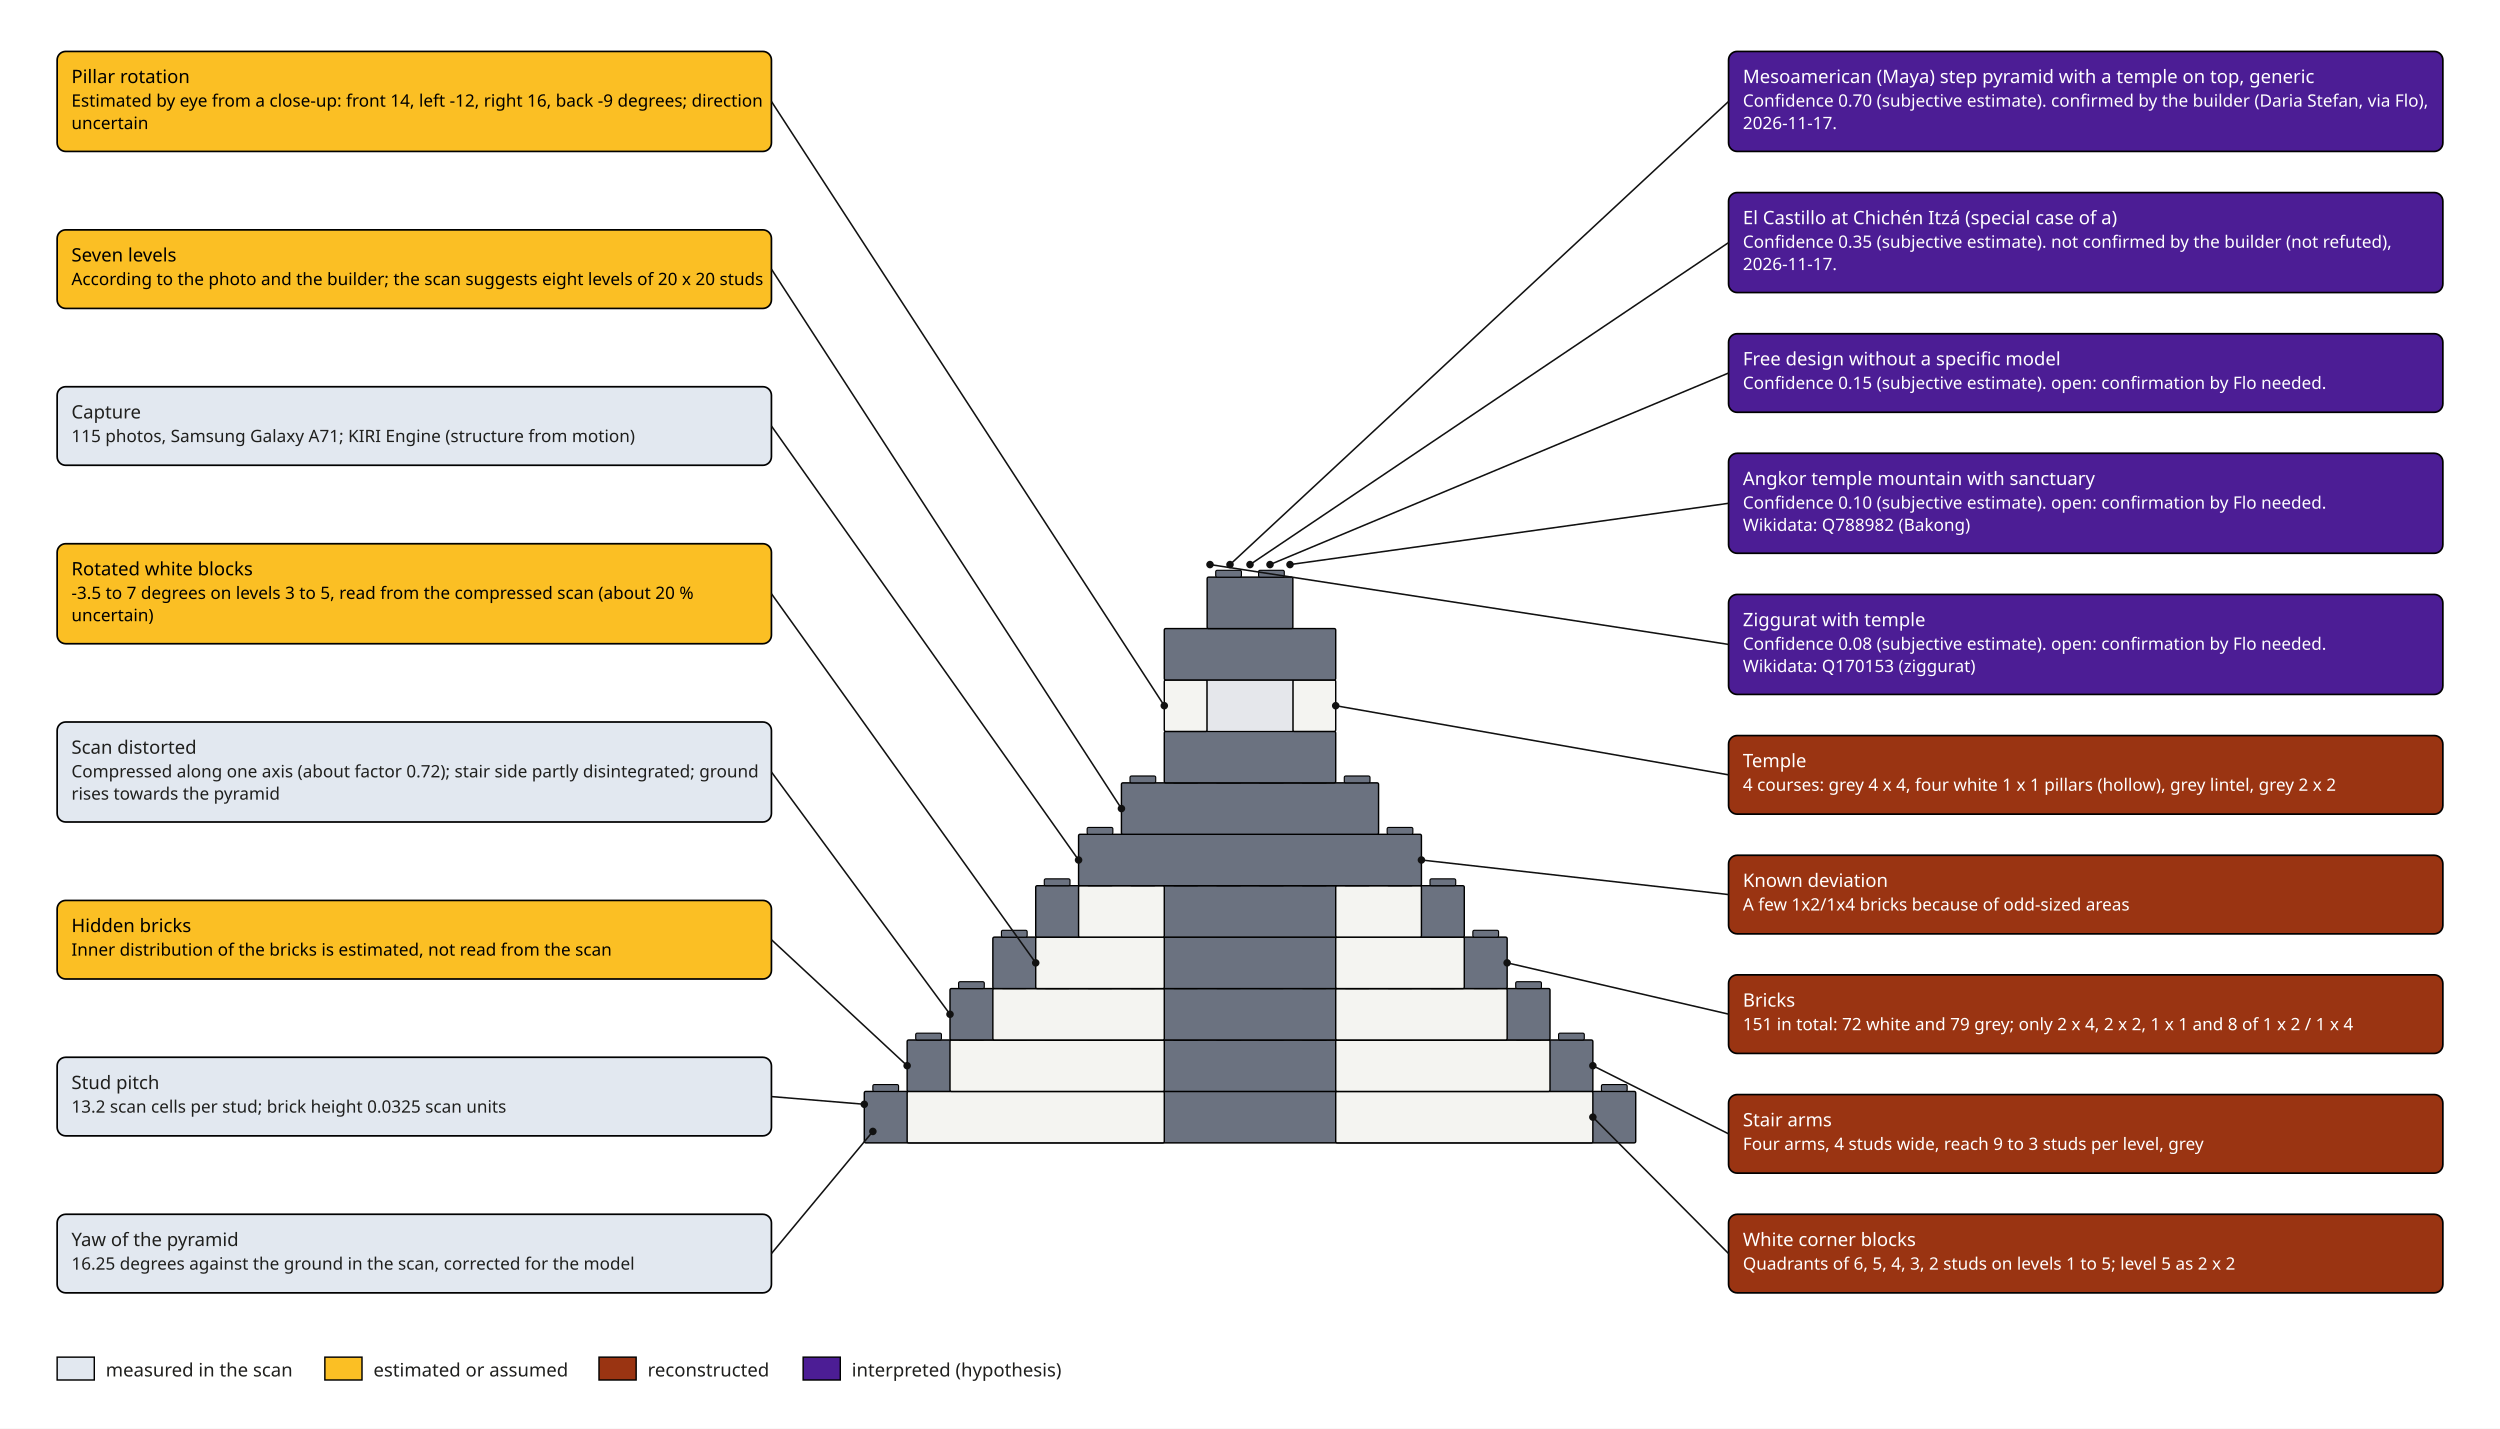
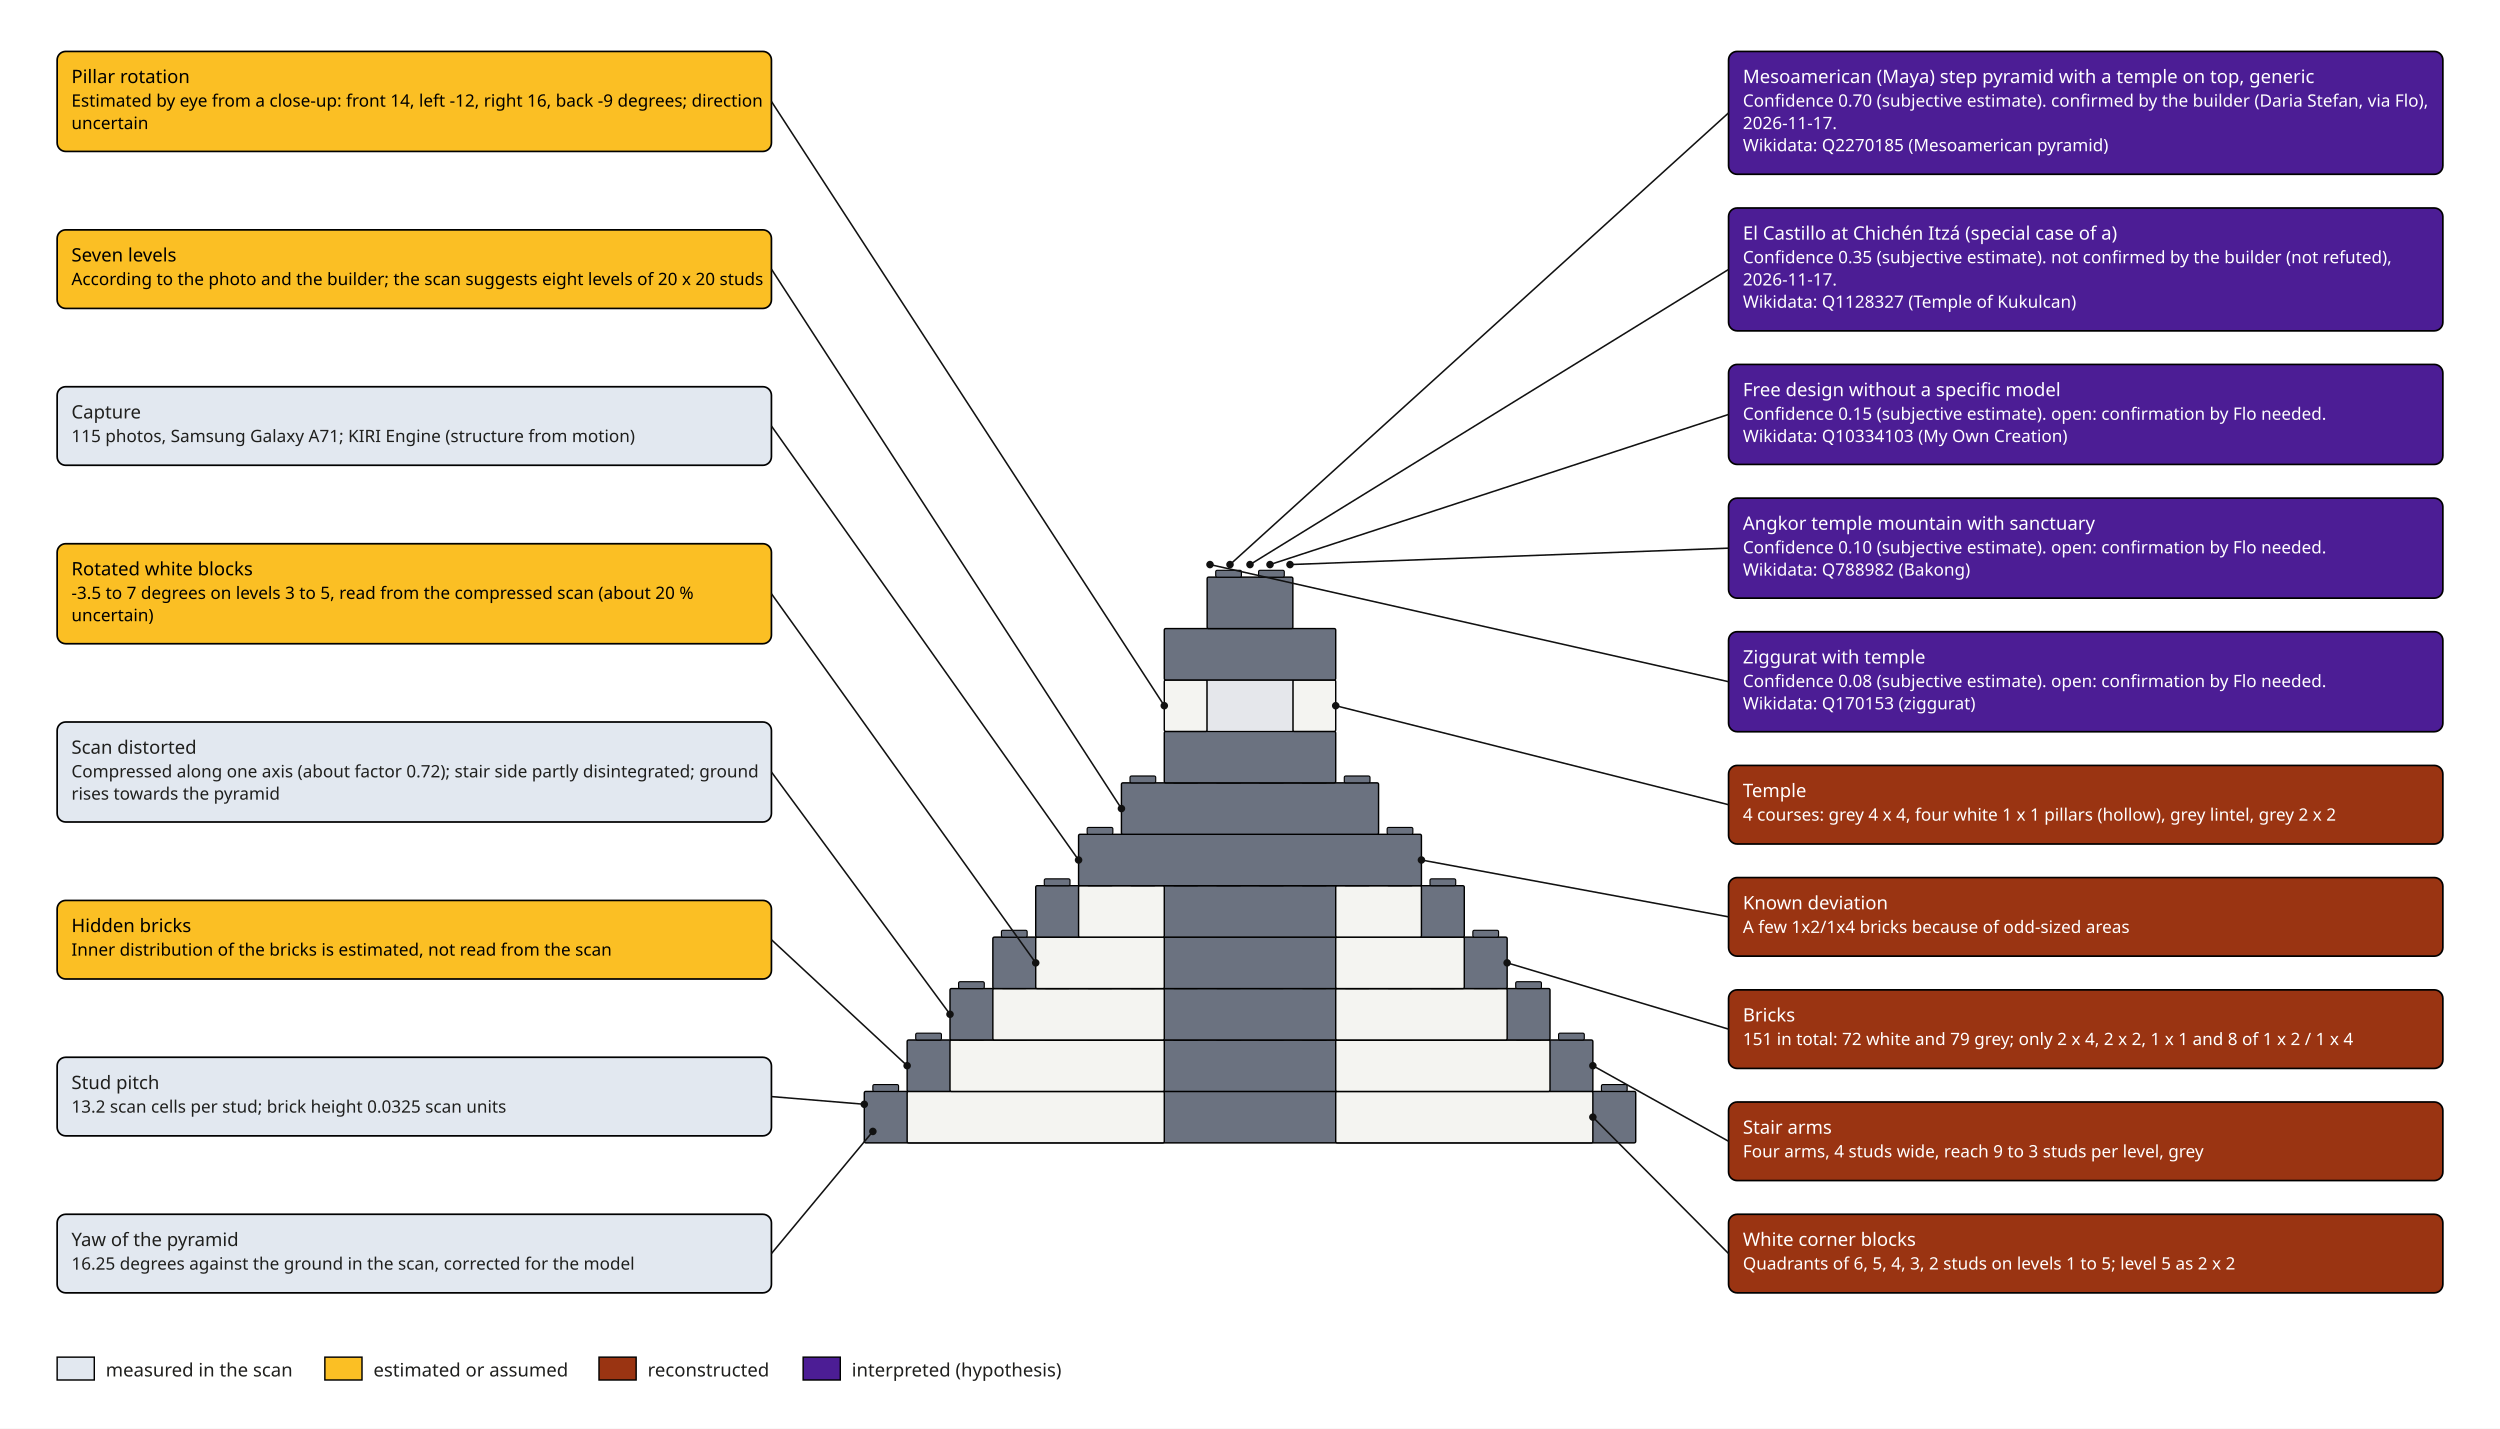
<svg xmlns="http://www.w3.org/2000/svg" width="1750" height="1000" viewBox="0 0 1750 1000" font-family="Fira Sans">
  <rect width="1750" height="1000" fill="#ffffff" />
  <defs>
    <marker id="a" viewBox="0 0 10 10" refX="9" refY="5" markerWidth="8" markerHeight="8" orient="auto">
      <path d="M0 0L10 5L0 10Z" fill="#111" />
    </marker>
    <marker id="d" viewBox="0 0 10 10" refX="5" refY="5" markerWidth="6" markerHeight="6">
      <circle cx="5" cy="5" r="4" fill="#111" />
    </marker>
  </defs>
  <rect x="605.0" y="764.0" width="540.0" height="36.0" rx="1" fill="#6b7280" stroke="#000" stroke-width="1" />
  <rect x="635.0" y="764.0" width="180.0" height="36.0" rx="1" fill="#f4f4f1" stroke="#000" stroke-width="1" />
  <rect x="935.0" y="764.0" width="180.0" height="36.0" rx="1" fill="#f4f4f1" stroke="#000" stroke-width="1" />
  <rect x="611.0" y="759.2" width="18.0" height="4.8" rx="1" fill="#6b7280" stroke="#000" stroke-width="0.8" />
  <rect x="641.0" y="759.2" width="18.0" height="4.8" rx="1" fill="#6b7280" stroke="#000" stroke-width="0.8" />
  <rect x="671.0" y="759.2" width="18.0" height="4.8" rx="1" fill="#6b7280" stroke="#000" stroke-width="0.8" />
  <rect x="701.0" y="759.2" width="18.0" height="4.8" rx="1" fill="#6b7280" stroke="#000" stroke-width="0.8" />
  <rect x="731.0" y="759.2" width="18.0" height="4.8" rx="1" fill="#6b7280" stroke="#000" stroke-width="0.8" />
  <rect x="761.0" y="759.2" width="18.0" height="4.8" rx="1" fill="#6b7280" stroke="#000" stroke-width="0.8" />
  <rect x="791.0" y="759.2" width="18.0" height="4.8" rx="1" fill="#6b7280" stroke="#000" stroke-width="0.8" />
  <rect x="821.0" y="759.2" width="18.0" height="4.8" rx="1" fill="#6b7280" stroke="#000" stroke-width="0.8" />
  <rect x="851.0" y="759.2" width="18.0" height="4.8" rx="1" fill="#6b7280" stroke="#000" stroke-width="0.8" />
  <rect x="881.0" y="759.2" width="18.0" height="4.8" rx="1" fill="#6b7280" stroke="#000" stroke-width="0.8" />
  <rect x="911.0" y="759.2" width="18.0" height="4.8" rx="1" fill="#6b7280" stroke="#000" stroke-width="0.8" />
  <rect x="941.0" y="759.2" width="18.0" height="4.8" rx="1" fill="#6b7280" stroke="#000" stroke-width="0.8" />
  <rect x="971.0" y="759.2" width="18.0" height="4.8" rx="1" fill="#6b7280" stroke="#000" stroke-width="0.8" />
  <rect x="1001.0" y="759.2" width="18.0" height="4.8" rx="1" fill="#6b7280" stroke="#000" stroke-width="0.8" />
  <rect x="1031.0" y="759.2" width="18.0" height="4.8" rx="1" fill="#6b7280" stroke="#000" stroke-width="0.8" />
  <rect x="1061.0" y="759.2" width="18.0" height="4.8" rx="1" fill="#6b7280" stroke="#000" stroke-width="0.8" />
  <rect x="1091.0" y="759.2" width="18.0" height="4.8" rx="1" fill="#6b7280" stroke="#000" stroke-width="0.8" />
  <rect x="1121.0" y="759.2" width="18.0" height="4.8" rx="1" fill="#6b7280" stroke="#000" stroke-width="0.8" />
  <rect x="635.0" y="728.0" width="480.0" height="36.0" rx="1" fill="#6b7280" stroke="#000" stroke-width="1" />
  <rect x="665.0" y="728.0" width="150.0" height="36.0" rx="1" fill="#f4f4f1" stroke="#000" stroke-width="1" />
  <rect x="935.0" y="728.0" width="150.0" height="36.0" rx="1" fill="#f4f4f1" stroke="#000" stroke-width="1" />
  <rect x="641.0" y="723.2" width="18.0" height="4.8" rx="1" fill="#6b7280" stroke="#000" stroke-width="0.8" />
  <rect x="671.0" y="723.2" width="18.0" height="4.8" rx="1" fill="#6b7280" stroke="#000" stroke-width="0.8" />
  <rect x="701.0" y="723.2" width="18.0" height="4.8" rx="1" fill="#6b7280" stroke="#000" stroke-width="0.8" />
  <rect x="731.0" y="723.2" width="18.0" height="4.8" rx="1" fill="#6b7280" stroke="#000" stroke-width="0.8" />
  <rect x="761.0" y="723.2" width="18.0" height="4.8" rx="1" fill="#6b7280" stroke="#000" stroke-width="0.8" />
  <rect x="791.0" y="723.2" width="18.0" height="4.8" rx="1" fill="#6b7280" stroke="#000" stroke-width="0.8" />
  <rect x="821.0" y="723.2" width="18.0" height="4.8" rx="1" fill="#6b7280" stroke="#000" stroke-width="0.8" />
  <rect x="851.0" y="723.2" width="18.0" height="4.8" rx="1" fill="#6b7280" stroke="#000" stroke-width="0.8" />
  <rect x="881.0" y="723.2" width="18.0" height="4.8" rx="1" fill="#6b7280" stroke="#000" stroke-width="0.8" />
  <rect x="911.0" y="723.2" width="18.0" height="4.8" rx="1" fill="#6b7280" stroke="#000" stroke-width="0.8" />
  <rect x="941.0" y="723.2" width="18.0" height="4.8" rx="1" fill="#6b7280" stroke="#000" stroke-width="0.8" />
  <rect x="971.0" y="723.2" width="18.0" height="4.8" rx="1" fill="#6b7280" stroke="#000" stroke-width="0.8" />
  <rect x="1001.0" y="723.2" width="18.0" height="4.8" rx="1" fill="#6b7280" stroke="#000" stroke-width="0.8" />
  <rect x="1031.0" y="723.2" width="18.0" height="4.8" rx="1" fill="#6b7280" stroke="#000" stroke-width="0.8" />
  <rect x="1061.0" y="723.2" width="18.0" height="4.8" rx="1" fill="#6b7280" stroke="#000" stroke-width="0.8" />
  <rect x="1091.0" y="723.2" width="18.0" height="4.8" rx="1" fill="#6b7280" stroke="#000" stroke-width="0.8" />
  <rect x="665.0" y="692.0" width="420.0" height="36.0" rx="1" fill="#6b7280" stroke="#000" stroke-width="1" />
  <rect x="695.0" y="692.0" width="120.0" height="36.0" rx="1" fill="#f4f4f1" stroke="#000" stroke-width="1" />
  <rect x="935.0" y="692.0" width="120.0" height="36.0" rx="1" fill="#f4f4f1" stroke="#000" stroke-width="1" />
  <rect x="671.0" y="687.2" width="18.0" height="4.8" rx="1" fill="#6b7280" stroke="#000" stroke-width="0.8" />
  <rect x="701.0" y="687.2" width="18.0" height="4.8" rx="1" fill="#6b7280" stroke="#000" stroke-width="0.8" />
  <rect x="731.0" y="687.2" width="18.0" height="4.8" rx="1" fill="#6b7280" stroke="#000" stroke-width="0.8" />
  <rect x="761.0" y="687.2" width="18.0" height="4.8" rx="1" fill="#6b7280" stroke="#000" stroke-width="0.8" />
  <rect x="791.0" y="687.2" width="18.0" height="4.8" rx="1" fill="#6b7280" stroke="#000" stroke-width="0.8" />
  <rect x="821.0" y="687.2" width="18.0" height="4.8" rx="1" fill="#6b7280" stroke="#000" stroke-width="0.8" />
  <rect x="851.0" y="687.2" width="18.0" height="4.8" rx="1" fill="#6b7280" stroke="#000" stroke-width="0.8" />
  <rect x="881.0" y="687.2" width="18.0" height="4.8" rx="1" fill="#6b7280" stroke="#000" stroke-width="0.8" />
  <rect x="911.0" y="687.2" width="18.0" height="4.8" rx="1" fill="#6b7280" stroke="#000" stroke-width="0.8" />
  <rect x="941.0" y="687.2" width="18.0" height="4.8" rx="1" fill="#6b7280" stroke="#000" stroke-width="0.8" />
  <rect x="971.0" y="687.2" width="18.0" height="4.8" rx="1" fill="#6b7280" stroke="#000" stroke-width="0.8" />
  <rect x="1001.0" y="687.2" width="18.0" height="4.8" rx="1" fill="#6b7280" stroke="#000" stroke-width="0.8" />
  <rect x="1031.0" y="687.2" width="18.0" height="4.8" rx="1" fill="#6b7280" stroke="#000" stroke-width="0.8" />
  <rect x="1061.0" y="687.2" width="18.0" height="4.8" rx="1" fill="#6b7280" stroke="#000" stroke-width="0.8" />
  <rect x="695.0" y="656.0" width="360.0" height="36.0" rx="1" fill="#6b7280" stroke="#000" stroke-width="1" />
  <rect x="725.0" y="656.0" width="90.0" height="36.0" rx="1" fill="#f4f4f1" stroke="#000" stroke-width="1" />
  <rect x="935.0" y="656.0" width="90.0" height="36.0" rx="1" fill="#f4f4f1" stroke="#000" stroke-width="1" />
  <rect x="701.0" y="651.2" width="18.0" height="4.8" rx="1" fill="#6b7280" stroke="#000" stroke-width="0.8" />
  <rect x="731.0" y="651.2" width="18.0" height="4.8" rx="1" fill="#6b7280" stroke="#000" stroke-width="0.8" />
  <rect x="761.0" y="651.2" width="18.0" height="4.8" rx="1" fill="#6b7280" stroke="#000" stroke-width="0.8" />
  <rect x="791.0" y="651.2" width="18.0" height="4.8" rx="1" fill="#6b7280" stroke="#000" stroke-width="0.8" />
  <rect x="821.0" y="651.2" width="18.0" height="4.8" rx="1" fill="#6b7280" stroke="#000" stroke-width="0.8" />
  <rect x="851.0" y="651.2" width="18.0" height="4.8" rx="1" fill="#6b7280" stroke="#000" stroke-width="0.8" />
  <rect x="881.0" y="651.2" width="18.0" height="4.8" rx="1" fill="#6b7280" stroke="#000" stroke-width="0.8" />
  <rect x="911.0" y="651.2" width="18.0" height="4.8" rx="1" fill="#6b7280" stroke="#000" stroke-width="0.8" />
  <rect x="941.0" y="651.2" width="18.0" height="4.8" rx="1" fill="#6b7280" stroke="#000" stroke-width="0.8" />
  <rect x="971.0" y="651.2" width="18.0" height="4.8" rx="1" fill="#6b7280" stroke="#000" stroke-width="0.8" />
  <rect x="1001.0" y="651.2" width="18.0" height="4.8" rx="1" fill="#6b7280" stroke="#000" stroke-width="0.8" />
  <rect x="1031.0" y="651.2" width="18.0" height="4.8" rx="1" fill="#6b7280" stroke="#000" stroke-width="0.8" />
  <rect x="725.0" y="620.0" width="300.0" height="36.0" rx="1" fill="#6b7280" stroke="#000" stroke-width="1" />
  <rect x="755.0" y="620.0" width="60.0" height="36.0" rx="1" fill="#f4f4f1" stroke="#000" stroke-width="1" />
  <rect x="935.0" y="620.0" width="60.0" height="36.0" rx="1" fill="#f4f4f1" stroke="#000" stroke-width="1" />
  <rect x="731.0" y="615.2" width="18.0" height="4.8" rx="1" fill="#6b7280" stroke="#000" stroke-width="0.8" />
  <rect x="761.0" y="615.2" width="18.0" height="4.8" rx="1" fill="#6b7280" stroke="#000" stroke-width="0.8" />
  <rect x="791.0" y="615.2" width="18.0" height="4.8" rx="1" fill="#6b7280" stroke="#000" stroke-width="0.8" />
  <rect x="821.0" y="615.2" width="18.0" height="4.8" rx="1" fill="#6b7280" stroke="#000" stroke-width="0.8" />
  <rect x="851.0" y="615.2" width="18.0" height="4.8" rx="1" fill="#6b7280" stroke="#000" stroke-width="0.8" />
  <rect x="881.0" y="615.2" width="18.0" height="4.8" rx="1" fill="#6b7280" stroke="#000" stroke-width="0.8" />
  <rect x="911.0" y="615.2" width="18.0" height="4.8" rx="1" fill="#6b7280" stroke="#000" stroke-width="0.8" />
  <rect x="941.0" y="615.2" width="18.0" height="4.8" rx="1" fill="#6b7280" stroke="#000" stroke-width="0.8" />
  <rect x="971.0" y="615.2" width="18.0" height="4.8" rx="1" fill="#6b7280" stroke="#000" stroke-width="0.8" />
  <rect x="1001.0" y="615.2" width="18.0" height="4.8" rx="1" fill="#6b7280" stroke="#000" stroke-width="0.8" />
  <rect x="755.0" y="584.0" width="240.0" height="36.0" rx="1" fill="#6b7280" stroke="#000" stroke-width="1" />
  <rect x="761.0" y="579.2" width="18.0" height="4.8" rx="1" fill="#6b7280" stroke="#000" stroke-width="0.8" />
  <rect x="791.0" y="579.2" width="18.0" height="4.8" rx="1" fill="#6b7280" stroke="#000" stroke-width="0.8" />
  <rect x="821.0" y="579.2" width="18.0" height="4.8" rx="1" fill="#6b7280" stroke="#000" stroke-width="0.8" />
  <rect x="851.0" y="579.2" width="18.0" height="4.8" rx="1" fill="#6b7280" stroke="#000" stroke-width="0.8" />
  <rect x="881.0" y="579.2" width="18.0" height="4.8" rx="1" fill="#6b7280" stroke="#000" stroke-width="0.8" />
  <rect x="911.0" y="579.2" width="18.0" height="4.8" rx="1" fill="#6b7280" stroke="#000" stroke-width="0.8" />
  <rect x="941.0" y="579.2" width="18.0" height="4.8" rx="1" fill="#6b7280" stroke="#000" stroke-width="0.8" />
  <rect x="971.0" y="579.2" width="18.0" height="4.8" rx="1" fill="#6b7280" stroke="#000" stroke-width="0.8" />
  <rect x="785.0" y="548.0" width="180.0" height="36.0" rx="1" fill="#6b7280" stroke="#000" stroke-width="1" />
  <rect x="791.0" y="543.2" width="18.0" height="4.8" rx="1" fill="#6b7280" stroke="#000" stroke-width="0.8" />
  <rect x="821.0" y="543.2" width="18.0" height="4.8" rx="1" fill="#6b7280" stroke="#000" stroke-width="0.8" />
  <rect x="851.0" y="543.2" width="18.0" height="4.8" rx="1" fill="#6b7280" stroke="#000" stroke-width="0.8" />
  <rect x="881.0" y="543.2" width="18.0" height="4.8" rx="1" fill="#6b7280" stroke="#000" stroke-width="0.8" />
  <rect x="911.0" y="543.2" width="18.0" height="4.8" rx="1" fill="#6b7280" stroke="#000" stroke-width="0.8" />
  <rect x="941.0" y="543.2" width="18.0" height="4.8" rx="1" fill="#6b7280" stroke="#000" stroke-width="0.8" />
  <rect x="815.0" y="512.0" width="120.0" height="36.0" rx="1" fill="#6b7280" stroke="#000" stroke-width="1" />
  <rect x="815.0" y="476.0" width="30.0" height="36.0" rx="1" fill="#f4f4f1" stroke="#000" stroke-width="1" />
  <rect x="905.0" y="476.0" width="30.0" height="36.0" rx="1" fill="#f4f4f1" stroke="#000" stroke-width="1" />
  <rect x="845.0" y="476.0" width="60.0" height="36.0" rx="0" fill="#e5e7eb" stroke="#000" stroke-width="0.8" />
  <rect x="815.0" y="440.0" width="120.0" height="36.0" rx="1" fill="#6b7280" stroke="#000" stroke-width="1" />
  <rect x="845.0" y="404.0" width="60.0" height="36.0" rx="1" fill="#6b7280" stroke="#000" stroke-width="1" />
  <rect x="851.0" y="399.2" width="18.0" height="4.8" rx="1" fill="#6b7280" stroke="#000" stroke-width="0.8" />
  <rect x="881.0" y="399.2" width="18.0" height="4.8" rx="1" fill="#6b7280" stroke="#000" stroke-width="0.8" />
  <rect x="40.0" y="36.0" width="500.0" height="70.0" rx="6" fill="#fbbf24" stroke="#000" stroke-width="1.2" />
  <text x="50.0" y="53.1" text-anchor="start" dominant-baseline="central" font-size="13" font-weight="500" fill="#000000">Pillar rotation</text>
  <text x="50.0" y="70.0" text-anchor="start" dominant-baseline="central" font-size="12" fill="#000000">Estimated by eye from a close-up: front 14, left -12, right 16, back -9 degrees; direction</text>
  <text x="50.0" y="85.7" text-anchor="start" dominant-baseline="central" font-size="12" fill="#000000">uncertain</text>
  <path d="M540.0 71.0 L815.0 494.0" fill="none" stroke="#111" stroke-width="1.1" marker-end="url(#d)" />
  <rect x="40.0" y="160.9" width="500.0" height="55.0" rx="6" fill="#fbbf24" stroke="#000" stroke-width="1.2" />
  <text x="50.0" y="178.0" text-anchor="start" dominant-baseline="central" font-size="13" font-weight="500" fill="#000000">Seven levels</text>
  <text x="50.0" y="194.9" text-anchor="start" dominant-baseline="central" font-size="12" fill="#000000">According to the photo and the builder; the scan suggests eight levels of 20 x 20 studs</text>
  <path d="M540.0 188.4 L785.0 566.0" fill="none" stroke="#111" stroke-width="1.1" marker-end="url(#d)" />
  <rect x="40.0" y="270.7" width="500.0" height="55.0" rx="6" fill="#e2e8f0" stroke="#000" stroke-width="1.2" />
  <text x="50.0" y="287.9" text-anchor="start" dominant-baseline="central" font-size="13" font-weight="500" fill="#1f1f1d">Capture</text>
  <text x="50.0" y="304.8" text-anchor="start" dominant-baseline="central" font-size="12" fill="#1f1f1d">115 photos, Samsung Galaxy A71; KIRI Engine (structure from motion)</text>
  <path d="M540.0 298.2 L755.0 602.0" fill="none" stroke="#111" stroke-width="1.1" marker-end="url(#d)" />
  <rect x="40.0" y="380.6" width="500.0" height="70.0" rx="6" fill="#fbbf24" stroke="#000" stroke-width="1.2" />
  <text x="50.0" y="397.7" text-anchor="start" dominant-baseline="central" font-size="13" font-weight="500" fill="#000000">Rotated white blocks</text>
  <text x="50.0" y="414.6" text-anchor="start" dominant-baseline="central" font-size="12" fill="#000000">-3.5 to 7 degrees on levels 3 to 5, read from the compressed scan (about 20 %</text>
  <text x="50.0" y="430.2" text-anchor="start" dominant-baseline="central" font-size="12" fill="#000000">uncertain)</text>
  <path d="M540.0 415.6 L725.0 674.0" fill="none" stroke="#111" stroke-width="1.1" marker-end="url(#d)" />
  <rect x="40.0" y="505.4" width="500.0" height="70.0" rx="6" fill="#e2e8f0" stroke="#000" stroke-width="1.2" />
  <text x="50.0" y="522.6" text-anchor="start" dominant-baseline="central" font-size="13" font-weight="500" fill="#1f1f1d">Scan distorted</text>
  <text x="50.0" y="539.5" text-anchor="start" dominant-baseline="central" font-size="12" fill="#1f1f1d">Compressed along one axis (about factor 0.72); stair side partly disintegrated; ground</text>
  <text x="50.0" y="555.1" text-anchor="start" dominant-baseline="central" font-size="12" fill="#1f1f1d">rises towards the pyramid</text>
  <path d="M540.0 540.4 L665.0 710.0" fill="none" stroke="#111" stroke-width="1.1" marker-end="url(#d)" />
  <rect x="40.0" y="630.3" width="500.0" height="55.0" rx="6" fill="#fbbf24" stroke="#000" stroke-width="1.2" />
  <text x="50.0" y="647.4" text-anchor="start" dominant-baseline="central" font-size="13" font-weight="500" fill="#000000">Hidden bricks</text>
  <text x="50.0" y="664.3" text-anchor="start" dominant-baseline="central" font-size="12" fill="#000000">Inner distribution of the bricks is estimated, not read from the scan</text>
  <path d="M540.0 657.8 L635.0 746.0" fill="none" stroke="#111" stroke-width="1.1" marker-end="url(#d)" />
  <rect x="40.0" y="740.1" width="500.0" height="55.0" rx="6" fill="#e2e8f0" stroke="#000" stroke-width="1.2" />
  <text x="50.0" y="757.3" text-anchor="start" dominant-baseline="central" font-size="13" font-weight="500" fill="#1f1f1d">Stud pitch</text>
  <text x="50.0" y="774.2" text-anchor="start" dominant-baseline="central" font-size="12" fill="#1f1f1d">13.2 scan cells per stud; brick height 0.0325 scan units</text>
  <path d="M540.0 767.6 L605.0 773.0" fill="none" stroke="#111" stroke-width="1.1" marker-end="url(#d)" />
  <rect x="40.0" y="850.0" width="500.0" height="55.0" rx="6" fill="#e2e8f0" stroke="#000" stroke-width="1.2" />
  <text x="50.0" y="867.2" text-anchor="start" dominant-baseline="central" font-size="13" font-weight="500" fill="#1f1f1d">Yaw of the pyramid</text>
  <text x="50.0" y="884.1" text-anchor="start" dominant-baseline="central" font-size="12" fill="#1f1f1d">16.25 degrees against the ground in the scan, corrected for the model</text>
  <path d="M540.0 877.5 L611.0 792.0" fill="none" stroke="#111" stroke-width="1.1" marker-end="url(#d)" />
-   <rect x="1210.0" y="36.0" width="500.0" height="70.0" rx="6" fill="#4c1d95" stroke="#000" stroke-width="1.2" />
+   <rect x="1210.0" y="36.0" width="500.0" height="86.0" rx="6" fill="#4c1d95" stroke="#000" stroke-width="1.2" />
  <text x="1220.0" y="53.1" text-anchor="start" dominant-baseline="central" font-size="13" font-weight="500" fill="#fff">Mesoamerican (Maya) step pyramid with a temple on top, generic</text>
  <text x="1220.0" y="70.0" text-anchor="start" dominant-baseline="central" font-size="12" fill="#fff">Confidence 0.70 (subjective estimate). confirmed by the builder (Daria Stefan, via Flo),</text>
  <text x="1220.0" y="85.7" text-anchor="start" dominant-baseline="central" font-size="12" fill="#fff">2026-11-17.</text>
-   <path d="M1210.0 71.0 L861.0 395.2" fill="none" stroke="#111" stroke-width="1.1" marker-end="url(#d)" />
-   <rect x="1210.0" y="134.8" width="500.0" height="70.0" rx="6" fill="#4c1d95" stroke="#000" stroke-width="1.2" />
-   <text x="1220.0" y="151.9" text-anchor="start" dominant-baseline="central" font-size="13" font-weight="500" fill="#fff">El Castillo at Chichén Itzá (special case of a)</text>
-   <text x="1220.0" y="168.8" text-anchor="start" dominant-baseline="central" font-size="12" fill="#fff">Confidence 0.35 (subjective estimate). not confirmed by the builder (not refuted),</text>
-   <text x="1220.0" y="184.4" text-anchor="start" dominant-baseline="central" font-size="12" fill="#fff">2026-11-17.</text>
-   <path d="M1210.0 169.8 L875.0 395.2" fill="none" stroke="#111" stroke-width="1.1" marker-end="url(#d)" />
-   <rect x="1210.0" y="233.6" width="500.0" height="55.0" rx="6" fill="#4c1d95" stroke="#000" stroke-width="1.2" />
-   <text x="1220.0" y="250.7" text-anchor="start" dominant-baseline="central" font-size="13" font-weight="500" fill="#fff">Free design without a specific model</text>
-   <text x="1220.0" y="267.6" text-anchor="start" dominant-baseline="central" font-size="12" fill="#fff">Confidence 0.15 (subjective estimate). open: confirmation by Flo needed.</text>
-   <path d="M1210.0 261.1 L889.0 395.2" fill="none" stroke="#111" stroke-width="1.1" marker-end="url(#d)" />
-   <rect x="1210.0" y="317.3" width="500.0" height="70.0" rx="6" fill="#4c1d95" stroke="#000" stroke-width="1.2" />
-   <text x="1220.0" y="334.5" text-anchor="start" dominant-baseline="central" font-size="13" font-weight="500" fill="#fff">Angkor temple mountain with sanctuary</text>
-   <text x="1220.0" y="351.4" text-anchor="start" dominant-baseline="central" font-size="12" fill="#fff">Confidence 0.10 (subjective estimate). open: confirmation by Flo needed.</text>
-   <text x="1220.0" y="367.0" text-anchor="start" dominant-baseline="central" font-size="12" fill="#fff">Wikidata: Q788982 (Bakong)</text>
-   <path d="M1210.0 352.3 L903.0 395.2" fill="none" stroke="#111" stroke-width="1.1" marker-end="url(#d)" />
-   <rect x="1210.0" y="416.1" width="500.0" height="70.0" rx="6" fill="#4c1d95" stroke="#000" stroke-width="1.2" />
-   <text x="1220.0" y="433.3" text-anchor="start" dominant-baseline="central" font-size="13" font-weight="500" fill="#fff">Ziggurat with temple</text>
-   <text x="1220.0" y="450.2" text-anchor="start" dominant-baseline="central" font-size="12" fill="#fff">Confidence 0.08 (subjective estimate). open: confirmation by Flo needed.</text>
-   <text x="1220.0" y="465.8" text-anchor="start" dominant-baseline="central" font-size="12" fill="#fff">Wikidata: Q170153 (ziggurat)</text>
-   <path d="M1210.0 451.1 L847.0 395.2" fill="none" stroke="#111" stroke-width="1.1" marker-end="url(#d)" />
-   <rect x="1210.0" y="514.9" width="500.0" height="55.0" rx="6" fill="#9a3412" stroke="#000" stroke-width="1.2" />
-   <text x="1220.0" y="532.0" text-anchor="start" dominant-baseline="central" font-size="13" font-weight="500" fill="#fff">Temple</text>
-   <text x="1220.0" y="548.9" text-anchor="start" dominant-baseline="central" font-size="12" fill="#fff">4 courses: grey 4 x 4, four white 1 x 1 pillars (hollow), grey lintel, grey 2 x 2</text>
-   <path d="M1210.0 542.4 L935.0 494.0" fill="none" stroke="#111" stroke-width="1.1" marker-end="url(#d)" />
-   <rect x="1210.0" y="598.7" width="500.0" height="55.0" rx="6" fill="#9a3412" stroke="#000" stroke-width="1.2" />
-   <text x="1220.0" y="615.8" text-anchor="start" dominant-baseline="central" font-size="13" font-weight="500" fill="#fff">Known deviation</text>
-   <text x="1220.0" y="632.7" text-anchor="start" dominant-baseline="central" font-size="12" fill="#fff">A few 1x2/1x4 bricks because of odd-sized areas</text>
-   <path d="M1210.0 626.2 L995.0 602.0" fill="none" stroke="#111" stroke-width="1.1" marker-end="url(#d)" />
-   <rect x="1210.0" y="682.4" width="500.0" height="55.0" rx="6" fill="#9a3412" stroke="#000" stroke-width="1.2" />
-   <text x="1220.0" y="699.6" text-anchor="start" dominant-baseline="central" font-size="13" font-weight="500" fill="#fff">Bricks</text>
-   <text x="1220.0" y="716.5" text-anchor="start" dominant-baseline="central" font-size="12" fill="#fff">151 in total: 72 white and 79 grey; only 2 x 4, 2 x 2, 1 x 1 and 8 of 1 x 2 / 1 x 4</text>
-   <path d="M1210.0 709.9 L1055.0 674.0" fill="none" stroke="#111" stroke-width="1.1" marker-end="url(#d)" />
-   <rect x="1210.0" y="766.2" width="500.0" height="55.0" rx="6" fill="#9a3412" stroke="#000" stroke-width="1.2" />
-   <text x="1220.0" y="783.4" text-anchor="start" dominant-baseline="central" font-size="13" font-weight="500" fill="#fff">Stair arms</text>
-   <text x="1220.0" y="800.3" text-anchor="start" dominant-baseline="central" font-size="12" fill="#fff">Four arms, 4 studs wide, reach 9 to 3 studs per level, grey</text>
-   <path d="M1210.0 793.7 L1115.0 746.0" fill="none" stroke="#111" stroke-width="1.1" marker-end="url(#d)" />
+   <text x="1220.0" y="101.2" text-anchor="start" dominant-baseline="central" font-size="12" fill="#fff">Wikidata: Q2270185 (Mesoamerican pyramid)</text>
+   <path d="M1210.0 79.0 L861.0 395.2" fill="none" stroke="#111" stroke-width="1.1" marker-end="url(#d)" />
+   <rect x="1210.0" y="145.6" width="500.0" height="86.0" rx="6" fill="#4c1d95" stroke="#000" stroke-width="1.2" />
+   <text x="1220.0" y="162.7" text-anchor="start" dominant-baseline="central" font-size="13" font-weight="500" fill="#fff">El Castillo at Chichén Itzá (special case of a)</text>
+   <text x="1220.0" y="179.6" text-anchor="start" dominant-baseline="central" font-size="12" fill="#fff">Confidence 0.35 (subjective estimate). not confirmed by the builder (not refuted),</text>
+   <text x="1220.0" y="195.2" text-anchor="start" dominant-baseline="central" font-size="12" fill="#fff">2026-11-17.</text>
+   <text x="1220.0" y="210.8" text-anchor="start" dominant-baseline="central" font-size="12" fill="#fff">Wikidata: Q1128327 (Temple of Kukulcan)</text>
+   <path d="M1210.0 188.6 L875.0 395.2" fill="none" stroke="#111" stroke-width="1.1" marker-end="url(#d)" />
+   <rect x="1210.0" y="255.1" width="500.0" height="70.0" rx="6" fill="#4c1d95" stroke="#000" stroke-width="1.2" />
+   <text x="1220.0" y="272.3" text-anchor="start" dominant-baseline="central" font-size="13" font-weight="500" fill="#fff">Free design without a specific model</text>
+   <text x="1220.0" y="289.2" text-anchor="start" dominant-baseline="central" font-size="12" fill="#fff">Confidence 0.15 (subjective estimate). open: confirmation by Flo needed.</text>
+   <text x="1220.0" y="304.8" text-anchor="start" dominant-baseline="central" font-size="12" fill="#fff">Wikidata: Q10334103 (My Own Creation)</text>
+   <path d="M1210.0 290.1 L889.0 395.2" fill="none" stroke="#111" stroke-width="1.1" marker-end="url(#d)" />
+   <rect x="1210.0" y="348.7" width="500.0" height="70.0" rx="6" fill="#4c1d95" stroke="#000" stroke-width="1.2" />
+   <text x="1220.0" y="365.8" text-anchor="start" dominant-baseline="central" font-size="13" font-weight="500" fill="#fff">Angkor temple mountain with sanctuary</text>
+   <text x="1220.0" y="382.7" text-anchor="start" dominant-baseline="central" font-size="12" fill="#fff">Confidence 0.10 (subjective estimate). open: confirmation by Flo needed.</text>
+   <text x="1220.0" y="398.3" text-anchor="start" dominant-baseline="central" font-size="12" fill="#fff">Wikidata: Q788982 (Bakong)</text>
+   <path d="M1210.0 383.7 L903.0 395.2" fill="none" stroke="#111" stroke-width="1.1" marker-end="url(#d)" />
+   <rect x="1210.0" y="442.2" width="500.0" height="70.0" rx="6" fill="#4c1d95" stroke="#000" stroke-width="1.2" />
+   <text x="1220.0" y="459.4" text-anchor="start" dominant-baseline="central" font-size="13" font-weight="500" fill="#fff">Ziggurat with temple</text>
+   <text x="1220.0" y="476.3" text-anchor="start" dominant-baseline="central" font-size="12" fill="#fff">Confidence 0.08 (subjective estimate). open: confirmation by Flo needed.</text>
+   <text x="1220.0" y="491.9" text-anchor="start" dominant-baseline="central" font-size="12" fill="#fff">Wikidata: Q170153 (ziggurat)</text>
+   <path d="M1210.0 477.2 L847.0 395.2" fill="none" stroke="#111" stroke-width="1.1" marker-end="url(#d)" />
+   <rect x="1210.0" y="535.8" width="500.0" height="55.0" rx="6" fill="#9a3412" stroke="#000" stroke-width="1.2" />
+   <text x="1220.0" y="552.9" text-anchor="start" dominant-baseline="central" font-size="13" font-weight="500" fill="#fff">Temple</text>
+   <text x="1220.0" y="569.8" text-anchor="start" dominant-baseline="central" font-size="12" fill="#fff">4 courses: grey 4 x 4, four white 1 x 1 pillars (hollow), grey lintel, grey 2 x 2</text>
+   <path d="M1210.0 563.3 L935.0 494.0" fill="none" stroke="#111" stroke-width="1.1" marker-end="url(#d)" />
+   <rect x="1210.0" y="614.3" width="500.0" height="55.0" rx="6" fill="#9a3412" stroke="#000" stroke-width="1.2" />
+   <text x="1220.0" y="631.5" text-anchor="start" dominant-baseline="central" font-size="13" font-weight="500" fill="#fff">Known deviation</text>
+   <text x="1220.0" y="648.4" text-anchor="start" dominant-baseline="central" font-size="12" fill="#fff">A few 1x2/1x4 bricks because of odd-sized areas</text>
+   <path d="M1210.0 641.8 L995.0 602.0" fill="none" stroke="#111" stroke-width="1.1" marker-end="url(#d)" />
+   <rect x="1210.0" y="692.9" width="500.0" height="55.0" rx="6" fill="#9a3412" stroke="#000" stroke-width="1.2" />
+   <text x="1220.0" y="710.0" text-anchor="start" dominant-baseline="central" font-size="13" font-weight="500" fill="#fff">Bricks</text>
+   <text x="1220.0" y="726.9" text-anchor="start" dominant-baseline="central" font-size="12" fill="#fff">151 in total: 72 white and 79 grey; only 2 x 4, 2 x 2, 1 x 1 and 8 of 1 x 2 / 1 x 4</text>
+   <path d="M1210.0 720.4 L1055.0 674.0" fill="none" stroke="#111" stroke-width="1.1" marker-end="url(#d)" />
+   <rect x="1210.0" y="771.4" width="500.0" height="55.0" rx="6" fill="#9a3412" stroke="#000" stroke-width="1.2" />
+   <text x="1220.0" y="788.6" text-anchor="start" dominant-baseline="central" font-size="13" font-weight="500" fill="#fff">Stair arms</text>
+   <text x="1220.0" y="805.5" text-anchor="start" dominant-baseline="central" font-size="12" fill="#fff">Four arms, 4 studs wide, reach 9 to 3 studs per level, grey</text>
+   <path d="M1210.0 798.9 L1115.0 746.0" fill="none" stroke="#111" stroke-width="1.1" marker-end="url(#d)" />
  <rect x="1210.0" y="850.0" width="500.0" height="55.0" rx="6" fill="#9a3412" stroke="#000" stroke-width="1.2" />
-   <text x="1220.0" y="867.2" text-anchor="start" dominant-baseline="central" font-size="13" font-weight="500" fill="#fff">White corner blocks</text>
-   <text x="1220.0" y="884.1" text-anchor="start" dominant-baseline="central" font-size="12" fill="#fff">Quadrants of 6, 5, 4, 3, 2 studs on levels 1 to 5; level 5 as 2 x 2</text>
+   <text x="1220.0" y="867.1" text-anchor="start" dominant-baseline="central" font-size="13" font-weight="500" fill="#fff">White corner blocks</text>
+   <text x="1220.0" y="884.0" text-anchor="start" dominant-baseline="central" font-size="12" fill="#fff">Quadrants of 6, 5, 4, 3, 2 studs on levels 1 to 5; level 5 as 2 x 2</text>
  <path d="M1210.0 877.5 L1115.0 782.0" fill="none" stroke="#111" stroke-width="1.1" marker-end="url(#d)" />
  <rect x="40" y="950" width="26" height="16" fill="#e2e8f0" stroke="#000" />
  <text x="74.0" y="958.5" text-anchor="start" dominant-baseline="central" font-size="13" fill="#1f1f1d">measured in the scan</text>
  <rect x="227.4" y="950" width="26" height="16" fill="#fbbf24" stroke="#000" />
  <text x="261.4" y="958.5" text-anchor="start" dominant-baseline="central" font-size="13" fill="#1f1f1d">estimated or assumed</text>
  <rect x="419.3" y="950" width="26" height="16" fill="#9a3412" stroke="#000" />
  <text x="453.3" y="958.5" text-anchor="start" dominant-baseline="central" font-size="13" fill="#1f1f1d">reconstructed</text>
  <rect x="562.2" y="950" width="26" height="16" fill="#4c1d95" stroke="#000" />
  <text x="596.2" y="958.5" text-anchor="start" dominant-baseline="central" font-size="13" fill="#1f1f1d">interpreted (hypothesis)</text>
</svg>
